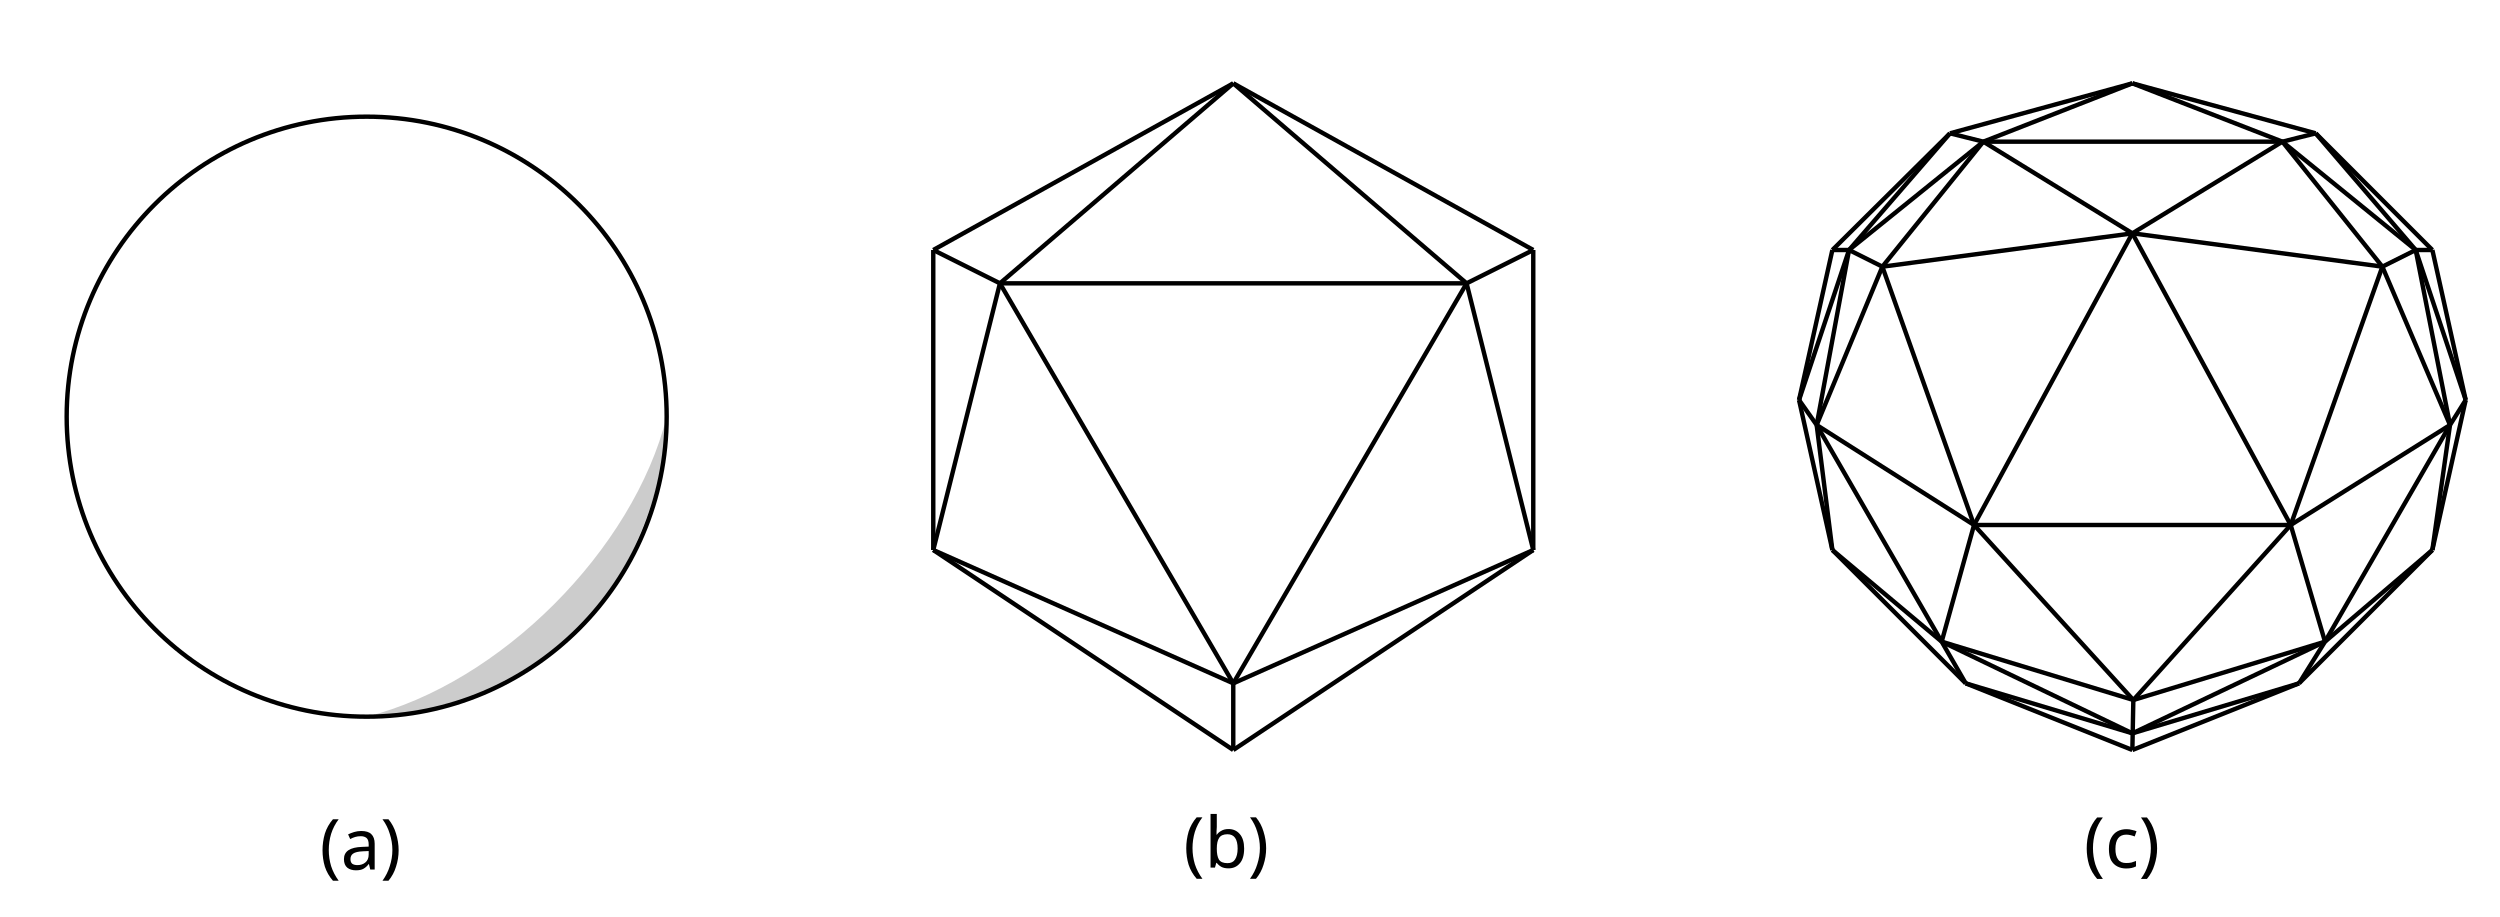
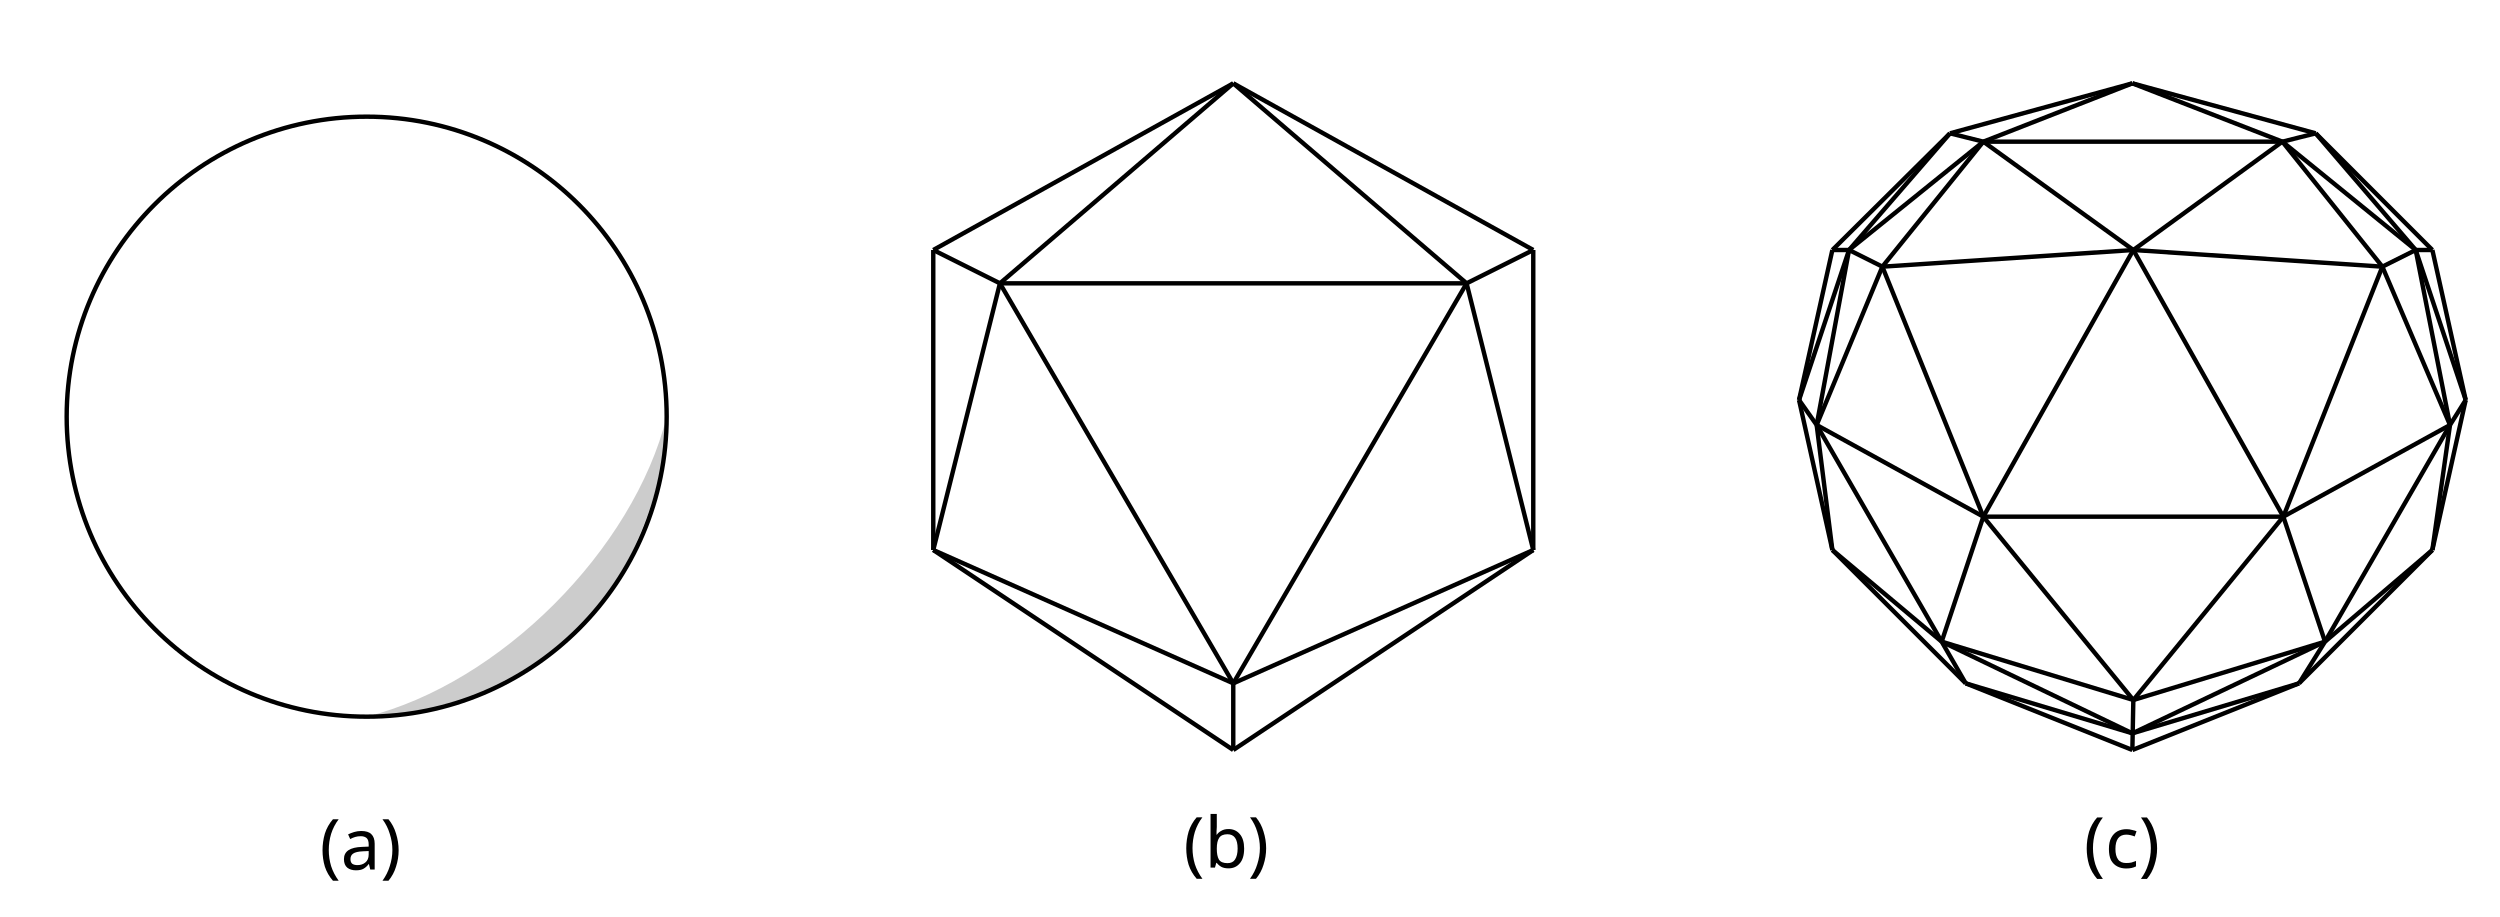
<svg xmlns="http://www.w3.org/2000/svg" width="150mm" height="55mm" viewBox="0 0 150 55" version="1.1" id="svg8">
  <defs id="defs2" />
  <g id="layer1" transform="translate(0,-242)">
    <text xml:space="preserve" style="font-style:normal;font-variant:normal;font-weight:normal;font-stretch:normal;font-size:4.233px;line-height:1.25;font-family:sans-serif;-inkscape-font-specification:'sans-serif, Normal';font-variant-ligatures:normal;font-variant-caps:normal;font-variant-numeric:normal;font-feature-settings:normal;text-align:start;letter-spacing:0px;word-spacing:0px;writing-mode:lr-tb;text-anchor:start;fill:#000000;fill-opacity:1;stroke:none;stroke-width:0.265" x="19.181" y="294.175" id="text3235-0">
      <tspan id="tspan4044" x="19.181" y="294.175">(a)</tspan>
    </text>
    <text xml:space="preserve" style="font-style:normal;font-variant:normal;font-weight:normal;font-stretch:normal;font-size:4.233px;line-height:1.25;font-family:sans-serif;-inkscape-font-specification:'sans-serif, Normal';font-variant-ligatures:normal;font-variant-caps:normal;font-variant-numeric:normal;font-feature-settings:normal;text-align:start;letter-spacing:0px;word-spacing:0px;writing-mode:lr-tb;text-anchor:start;fill:#000000;fill-opacity:1;stroke:none;stroke-width:0.265" x="71.003" y="294.052" id="text3235-0-4">
      <tspan id="tspan4046" x="71.003" y="294.052">(b)</tspan>
    </text>
    <text xml:space="preserve" style="font-style:normal;font-variant:normal;font-weight:normal;font-stretch:normal;font-size:4.233px;line-height:1.25;font-family:sans-serif;-inkscape-font-specification:'sans-serif, Normal';font-variant-ligatures:normal;font-variant-caps:normal;font-variant-numeric:normal;font-feature-settings:normal;text-align:start;letter-spacing:0px;word-spacing:0px;writing-mode:lr-tb;text-anchor:start;fill:#000000;fill-opacity:1;stroke:none;stroke-width:0.265" x="125.032" y="294.061" id="text3235-0-4-2">
      <tspan id="tspan4048" x="125.032" y="294.061">(c)</tspan>
    </text>
    <path style="fill:none;stroke:#000000;stroke-width:0.265;stroke-linecap:butt;stroke-linejoin:miter;stroke-miterlimit:4;stroke-dasharray:none;stroke-dashoffset:0;stroke-opacity:1" d="m 59.996,259 h 28" id="path3066-3-7-5-3-9-1-2-0-2-4-9" />
    <path style="fill:none;stroke:#000000;stroke-width:0.265;stroke-linecap:butt;stroke-linejoin:miter;stroke-miterlimit:4;stroke-dasharray:none;stroke-dashoffset:0;stroke-opacity:1" d="m 59.996,259 14,24" id="path3066-3-7-5-3-9-1-2-0-2-4-9-0" />
    <path style="fill:none;stroke:#000000;stroke-width:0.265;stroke-linecap:butt;stroke-linejoin:miter;stroke-miterlimit:4;stroke-dasharray:none;stroke-dashoffset:0;stroke-opacity:1" d="m 87.996,259 -14,24" id="path3066-3-7-5-3-9-1-2-0-2-4-9-0-9" />
    <path style="fill:none;stroke:#000000;stroke-width:0.265;stroke-linecap:butt;stroke-linejoin:miter;stroke-miterlimit:4;stroke-dasharray:none;stroke-dashoffset:0;stroke-opacity:1" d="m 87.996,259 4,16" id="path3066-3-7-5-3-9-1-2-0-2-4-9-0-9-1" />
    <path style="fill:none;stroke:#000000;stroke-width:0.265;stroke-linecap:butt;stroke-linejoin:miter;stroke-miterlimit:4;stroke-dasharray:none;stroke-dashoffset:0;stroke-opacity:1" d="m 91.996,275 -18,8" id="path3066-3-7-5-3-9-1-2-0-2-4-9-0-9-1-7" />
    <path style="fill:none;stroke:#000000;stroke-width:0.265;stroke-linecap:butt;stroke-linejoin:miter;stroke-miterlimit:4;stroke-dasharray:none;stroke-dashoffset:0;stroke-opacity:1" d="m 59.996,259 -4,16" id="path3066-3-7-5-3-9-1-2-0-2-4-9-0-9-1-71" />
    <path style="fill:none;stroke:#000000;stroke-width:0.265;stroke-linecap:butt;stroke-linejoin:miter;stroke-miterlimit:4;stroke-dasharray:none;stroke-dashoffset:0;stroke-opacity:1" d="m 55.996,275 18,8" id="path3066-3-7-5-3-9-1-2-0-2-4-9-0-9-1-71-1" />
    <path style="fill:none;stroke:#000000;stroke-width:0.265;stroke-linecap:butt;stroke-linejoin:miter;stroke-miterlimit:4;stroke-dasharray:none;stroke-dashoffset:0;stroke-opacity:1" d="m 59.996,259 14,-12" id="path3066-3-7-5-3-9-1-2-0-2-4-9-0-5" />
    <path style="fill:none;stroke:#000000;stroke-width:0.265;stroke-linecap:butt;stroke-linejoin:miter;stroke-miterlimit:4;stroke-dasharray:none;stroke-dashoffset:0;stroke-opacity:1" d="m 73.996,247 14,12" id="path3066-3-7-5-3-9-1-2-0-2-4-9-0-5-9" />
    <path style="fill:none;stroke:#000000;stroke-width:0.265;stroke-linecap:butt;stroke-linejoin:miter;stroke-miterlimit:4;stroke-dasharray:none;stroke-dashoffset:0;stroke-opacity:1" d="m 87.996,259 4,-2" id="path3066-3-7-5-3-9-1-2-0-2-4-9-0-5-9-7" />
    <path style="fill:none;stroke:#000000;stroke-width:0.265;stroke-linecap:butt;stroke-linejoin:miter;stroke-miterlimit:4;stroke-dasharray:none;stroke-dashoffset:0;stroke-opacity:1" d="M 91.996,275 V 257" id="path3066-3-7-5-3-9-1-2-0-2-4-9-0-5-9-7-7" />
    <path style="fill:none;stroke:#000000;stroke-width:0.265;stroke-linecap:butt;stroke-linejoin:miter;stroke-miterlimit:4;stroke-dasharray:none;stroke-dashoffset:0;stroke-opacity:1" d="m 91.996,257 -18,-10" id="path3066-3-7-5-3-9-1-2-0-2-4-9-0-5-9-7-7-6" />
    <path style="fill:none;stroke:#000000;stroke-width:0.265;stroke-linecap:butt;stroke-linejoin:miter;stroke-miterlimit:4;stroke-dasharray:none;stroke-dashoffset:0;stroke-opacity:1" d="m 55.996,257 18,-10" id="path3066-3-7-5-3-9-1-2-0-2-4-9-0-5-9-7-7-6-7" />
    <path style="fill:none;stroke:#000000;stroke-width:0.265;stroke-linecap:butt;stroke-linejoin:miter;stroke-miterlimit:4;stroke-dasharray:none;stroke-dashoffset:0;stroke-opacity:1" d="m 59.996,259 -4,-2" id="path3066-3-7-5-3-9-1-2-0-2-4-9-0-5-9-7-3" />
    <path style="fill:none;stroke:#000000;stroke-width:0.265;stroke-linecap:butt;stroke-linejoin:miter;stroke-miterlimit:4;stroke-dasharray:none;stroke-dashoffset:0;stroke-opacity:1" d="M 55.996,275 V 257" id="path3066-3-7-5-3-9-1-2-0-2-4-9-0-5-9-7-3-6" />
    <path style="fill:none;stroke:#000000;stroke-width:0.265;stroke-linecap:butt;stroke-linejoin:miter;stroke-miterlimit:4;stroke-dasharray:none;stroke-dashoffset:0;stroke-opacity:1" d="m 73.996,283 v 4" id="path3066-3-7-5-3-9-1-2-0-2-4-9-0-5-9-7-3-3" />
    <path style="fill:none;stroke:#000000;stroke-width:0.265;stroke-linecap:butt;stroke-linejoin:miter;stroke-miterlimit:4;stroke-dasharray:none;stroke-dashoffset:0;stroke-opacity:1" d="m 91.996,275 -18,12" id="path3066-3-7-5-3-9-1-2-0-2-4-9-0-9-1-7-9" />
    <path style="fill:none;stroke:#000000;stroke-width:0.265;stroke-linecap:butt;stroke-linejoin:miter;stroke-miterlimit:4;stroke-dasharray:none;stroke-dashoffset:0;stroke-opacity:1" d="m 55.996,275 18,12" id="path3066-3-7-5-3-9-1-2-0-2-4-9-0-9-1-7-9-4" />
-     <path style="fill:none;stroke:#000000;stroke-width:0.265;stroke-linecap:butt;stroke-linejoin:miter;stroke-miterlimit:4;stroke-dasharray:none;stroke-dashoffset:0;stroke-opacity:1" d="m 112.942,258 15,-2" id="path3066-3-7-5-3-9-1-2-0-2-4-9-8" />
-     <path style="fill:none;stroke:#000000;stroke-width:0.265;stroke-linecap:butt;stroke-linejoin:miter;stroke-miterlimit:4;stroke-dasharray:none;stroke-dashoffset:0;stroke-opacity:1" d="m 127.942,256 -9.5,17.5" id="path3066-3-7-5-3-9-1-2-0-2-4-9-0-57" />
-     <path style="fill:none;stroke:#000000;stroke-width:0.265;stroke-linecap:butt;stroke-linejoin:miter;stroke-miterlimit:4;stroke-dasharray:none;stroke-dashoffset:0;stroke-opacity:1" d="m 127.942,256 9.5,17.5" id="path3066-3-7-5-3-9-1-2-0-2-4-9-0-9-4" />
+     <path style="fill:none;stroke:#000000;stroke-width:0.265;stroke-linecap:butt;stroke-linejoin:miter;stroke-miterlimit:4;stroke-dasharray:none;stroke-dashoffset:0;stroke-opacity:1" d="M 112.942,258 128,257" id="path3066-3-7-5-3-9-1-2-0-2-4-9-8" />
+     <path style="fill:none;stroke:#000000;stroke-width:0.265;stroke-linecap:butt;stroke-linejoin:miter;stroke-miterlimit:4;stroke-dasharray:none;stroke-dashoffset:0;stroke-opacity:1" d="m 128,257 -9,16" id="path3066-3-7-5-3-9-1-2-0-2-4-9-0-57" />
+     <path style="fill:none;stroke:#000000;stroke-width:0.265;stroke-linecap:butt;stroke-linejoin:miter;stroke-miterlimit:4;stroke-dasharray:none;stroke-dashoffset:0;stroke-opacity:1" d="m 128,257 9,16" id="path3066-3-7-5-3-9-1-2-0-2-4-9-0-9-4" />
    <path style="fill:none;stroke:#000000;stroke-width:0.265;stroke-linecap:butt;stroke-linejoin:miter;stroke-miterlimit:4;stroke-dasharray:none;stroke-dashoffset:0;stroke-opacity:1" d="M 142.942,258 147,267.5" id="path3066-3-7-5-3-9-1-2-0-2-4-9-0-9-1-1" />
    <path style="fill:none;stroke:#000000;stroke-width:0.265;stroke-linecap:butt;stroke-linejoin:miter;stroke-miterlimit:4;stroke-dasharray:none;stroke-dashoffset:0;stroke-opacity:1" d="M 139.5,280.5 128,284" id="path3066-3-7-5-3-9-1-2-0-2-4-9-0-9-1-7-8" />
-     <path style="fill:none;stroke:#000000;stroke-width:0.265;stroke-linecap:butt;stroke-linejoin:miter;stroke-miterlimit:4;stroke-dasharray:none;stroke-dashoffset:0;stroke-opacity:1" d="m 109,267.5 9.442,6" id="path3066-3-7-5-3-9-1-2-0-2-4-9-0-9-1-71-5" />
-     <path style="fill:none;stroke:#000000;stroke-width:0.265;stroke-linecap:butt;stroke-linejoin:miter;stroke-miterlimit:4;stroke-dasharray:none;stroke-dashoffset:0;stroke-opacity:1" d="m 116.5,280.5 1.942,-7" id="path3066-3-7-5-3-9-1-2-0-2-4-9-0-9-1-71-1-9" />
+     <path style="fill:none;stroke:#000000;stroke-width:0.265;stroke-linecap:butt;stroke-linejoin:miter;stroke-miterlimit:4;stroke-dasharray:none;stroke-dashoffset:0;stroke-opacity:1" d="m 109,267.5 10,5.5" id="path3066-3-7-5-3-9-1-2-0-2-4-9-0-9-1-71-5" />
+     <path style="fill:none;stroke:#000000;stroke-width:0.265;stroke-linecap:butt;stroke-linejoin:miter;stroke-miterlimit:4;stroke-dasharray:none;stroke-dashoffset:0;stroke-opacity:1" d="M 116.5,280.5 119,273" id="path3066-3-7-5-3-9-1-2-0-2-4-9-0-9-1-71-1-9" />
    <path style="fill:none;stroke:#000000;stroke-width:0.265;stroke-linecap:butt;stroke-linejoin:miter;stroke-miterlimit:4;stroke-dasharray:none;stroke-dashoffset:0;stroke-opacity:1" d="m 119,250.5 8.942,-3.5" id="path3066-3-7-5-3-9-1-2-0-2-4-9-0-5-7" />
    <path style="fill:none;stroke:#000000;stroke-width:0.265;stroke-linecap:butt;stroke-linejoin:miter;stroke-miterlimit:4;stroke-dasharray:none;stroke-dashoffset:0;stroke-opacity:1" d="m 127.942,247 9,3.5" id="path3066-3-7-5-3-9-1-2-0-2-4-9-0-5-9-5" />
    <path style="fill:none;stroke:#000000;stroke-width:0.265;stroke-linecap:butt;stroke-linejoin:miter;stroke-miterlimit:4;stroke-dasharray:none;stroke-dashoffset:0;stroke-opacity:1" d="m 144.942,257 h 1" id="path3066-3-7-5-3-9-1-2-0-2-4-9-0-5-9-7-38" />
    <path style="fill:none;stroke:#000000;stroke-width:0.265;stroke-linecap:butt;stroke-linejoin:miter;stroke-miterlimit:4;stroke-dasharray:none;stroke-dashoffset:0;stroke-opacity:1" d="m 147.942,266 -2,-9" id="path3066-3-7-5-3-9-1-2-0-2-4-9-0-5-9-7-7-8" />
    <path style="fill:none;stroke:#000000;stroke-width:0.265;stroke-linecap:butt;stroke-linejoin:miter;stroke-miterlimit:4;stroke-dasharray:none;stroke-dashoffset:0;stroke-opacity:1" d="m 138.942,250 -11,-3" id="path3066-3-7-5-3-9-1-2-0-2-4-9-0-5-9-7-7-6-3" />
    <path style="fill:none;stroke:#000000;stroke-width:0.265;stroke-linecap:butt;stroke-linejoin:miter;stroke-miterlimit:4;stroke-dasharray:none;stroke-dashoffset:0;stroke-opacity:1" d="M 110.942,257 117,250" id="path3066-3-7-5-3-9-1-2-0-2-4-9-0-5-9-7-7-6-7-1" />
    <path style="fill:none;stroke:#000000;stroke-width:0.265;stroke-linecap:butt;stroke-linejoin:miter;stroke-miterlimit:4;stroke-dasharray:none;stroke-dashoffset:0;stroke-opacity:1" d="m 110.942,257 h -1" id="path3066-3-7-5-3-9-1-2-0-2-4-9-0-5-9-7-3-8" />
    <path style="fill:none;stroke:#000000;stroke-width:0.265;stroke-linecap:butt;stroke-linejoin:miter;stroke-miterlimit:4;stroke-dasharray:none;stroke-dashoffset:0;stroke-opacity:1" d="M 107.942,266 109,267.5" id="path3066-3-7-5-3-9-1-2-0-2-4-9-0-5-9-7-3-6-9" />
    <path style="fill:none;stroke:#000000;stroke-width:0.265;stroke-linecap:butt;stroke-linejoin:miter;stroke-miterlimit:4;stroke-dasharray:none;stroke-dashoffset:0;stroke-opacity:1" d="m 128,284 -0.058,3" id="path3066-3-7-5-3-9-1-2-0-2-4-9-0-5-9-7-3-3-6" />
    <path style="fill:none;stroke:#000000;stroke-width:0.265;stroke-linecap:butt;stroke-linejoin:miter;stroke-miterlimit:4;stroke-dasharray:none;stroke-dashoffset:0;stroke-opacity:1" d="m 145.942,275 -8,8" id="path3066-3-7-5-3-9-1-2-0-2-4-9-0-9-1-7-9-43" />
-     <path style="fill:none;stroke:#000000;stroke-width:0.265;stroke-linecap:butt;stroke-linejoin:miter;stroke-miterlimit:4;stroke-dasharray:none;stroke-dashoffset:0;stroke-opacity:1" d="m 127.942,256 15,2" id="path3066-3-7-5-3-9-1-2-0-2-4-9-8-3" />
-     <path style="fill:none;stroke:#000000;stroke-width:0.265;stroke-linecap:butt;stroke-linejoin:miter;stroke-miterlimit:4;stroke-dasharray:none;stroke-dashoffset:0;stroke-opacity:1" d="M 137.442,273.5 128,284" id="path3066-3-7-5-3-9-1-2-0-2-4-9-0-9-4-8" />
-     <path style="fill:none;stroke:#000000;stroke-width:0.265;stroke-linecap:butt;stroke-linejoin:miter;stroke-miterlimit:4;stroke-dasharray:none;stroke-dashoffset:0;stroke-opacity:1" d="m 142.942,258 -5.5,15.5" id="path3066-3-7-5-3-9-1-2-0-2-4-9-0-9-4-8-6" />
-     <path style="fill:none;stroke:#000000;stroke-width:0.265;stroke-linecap:butt;stroke-linejoin:miter;stroke-miterlimit:4;stroke-dasharray:none;stroke-dashoffset:0;stroke-opacity:1" d="m 112.942,258 5.5,15.5" id="path3066-3-7-5-3-9-1-2-0-2-4-9-0-9-4-8-6-0" />
-     <path style="fill:none;stroke:#000000;stroke-width:0.265;stroke-linecap:butt;stroke-linejoin:miter;stroke-miterlimit:4;stroke-dasharray:none;stroke-dashoffset:0;stroke-opacity:1" d="M 118.442,273.5 128,284" id="path3066-3-7-5-3-9-1-2-0-2-4-9-0-9-4-8-6-0-4" />
-     <path style="fill:none;stroke:#000000;stroke-width:0.265;stroke-linecap:butt;stroke-linejoin:miter;stroke-miterlimit:4;stroke-dasharray:none;stroke-dashoffset:0;stroke-opacity:1" d="m 118.442,273.5 h 19" id="path3066-3-7-5-3-9-1-2-0-2-4-9-0-57-8" />
+     <path style="fill:none;stroke:#000000;stroke-width:0.265;stroke-linecap:butt;stroke-linejoin:miter;stroke-miterlimit:4;stroke-dasharray:none;stroke-dashoffset:0;stroke-opacity:1" d="m 128,257 14.942,1" id="path3066-3-7-5-3-9-1-2-0-2-4-9-8-3" />
+     <path style="fill:none;stroke:#000000;stroke-width:0.265;stroke-linecap:butt;stroke-linejoin:miter;stroke-miterlimit:4;stroke-dasharray:none;stroke-dashoffset:0;stroke-opacity:1" d="m 137,273 -9,11" id="path3066-3-7-5-3-9-1-2-0-2-4-9-0-9-4-8" />
+     <path style="fill:none;stroke:#000000;stroke-width:0.265;stroke-linecap:butt;stroke-linejoin:miter;stroke-miterlimit:4;stroke-dasharray:none;stroke-dashoffset:0;stroke-opacity:1" d="M 142.942,258 137,273" id="path3066-3-7-5-3-9-1-2-0-2-4-9-0-9-4-8-6" />
+     <path style="fill:none;stroke:#000000;stroke-width:0.265;stroke-linecap:butt;stroke-linejoin:miter;stroke-miterlimit:4;stroke-dasharray:none;stroke-dashoffset:0;stroke-opacity:1" d="M 112.942,258 119,273" id="path3066-3-7-5-3-9-1-2-0-2-4-9-0-9-4-8-6-0" />
+     <path style="fill:none;stroke:#000000;stroke-width:0.265;stroke-linecap:butt;stroke-linejoin:miter;stroke-miterlimit:4;stroke-dasharray:none;stroke-dashoffset:0;stroke-opacity:1" d="m 119,273 9,11" id="path3066-3-7-5-3-9-1-2-0-2-4-9-0-9-4-8-6-0-4" />
+     <path style="fill:none;stroke:#000000;stroke-width:0.265;stroke-linecap:butt;stroke-linejoin:miter;stroke-miterlimit:4;stroke-dasharray:none;stroke-dashoffset:0;stroke-opacity:1" d="m 119,273 h 18" id="path3066-3-7-5-3-9-1-2-0-2-4-9-0-57-8" />
    <path style="fill:none;stroke:#000000;stroke-width:0.265;stroke-linecap:butt;stroke-linejoin:miter;stroke-miterlimit:4;stroke-dasharray:none;stroke-dashoffset:0;stroke-opacity:1" d="M 116.5,280.5 128,284" id="path3066-3-7-5-3-9-1-2-0-2-4-9-0-9-1-71-1-9-8" />
    <path style="fill:none;stroke:#000000;stroke-width:0.265;stroke-linecap:butt;stroke-linejoin:miter;stroke-miterlimit:4;stroke-dasharray:none;stroke-dashoffset:0;stroke-opacity:1" d="M 109.942,275 116.5,280.5" id="path3066-3-7-5-3-9-1-2-0-2-4-9-0-9-1-71-1-9-8-8" />
    <path style="fill:none;stroke:#000000;stroke-width:0.265;stroke-linecap:butt;stroke-linejoin:miter;stroke-miterlimit:4;stroke-dasharray:none;stroke-dashoffset:0;stroke-opacity:1" d="M 109.942,275 109,267.5" id="path3066-3-7-5-3-9-1-2-0-2-4-9-0-9-1-71-1-9-8-9" />
    <path style="fill:none;stroke:#000000;stroke-width:0.265;stroke-linecap:butt;stroke-linejoin:miter;stroke-miterlimit:4;stroke-dasharray:none;stroke-dashoffset:0;stroke-opacity:1" d="m 109,267.5 3.942,-9.5" id="path3066-3-7-5-3-9-1-2-0-2-4-9-0-9-1-71-1-9-8-9-7" />
    <path style="fill:none;stroke:#000000;stroke-width:0.265;stroke-linecap:butt;stroke-linejoin:miter;stroke-miterlimit:4;stroke-dasharray:none;stroke-dashoffset:0;stroke-opacity:1" d="M 109.942,257 117,250" id="path3066-3-7-5-3-9-1-2-0-2-4-9-0-5-9-7-7-6-7-1-0" />
    <path style="fill:none;stroke:#000000;stroke-width:0.265;stroke-linecap:butt;stroke-linejoin:miter;stroke-miterlimit:4;stroke-dasharray:none;stroke-dashoffset:0;stroke-opacity:1" d="m 117,250 10.942,-3" id="path3066-3-7-5-3-9-1-2-0-2-4-9-0-5-9-7-7-6-7-1-0-8" />
    <path style="fill:none;stroke:#000000;stroke-width:0.265;stroke-linecap:butt;stroke-linejoin:miter;stroke-miterlimit:4;stroke-dasharray:none;stroke-dashoffset:0;stroke-opacity:1" d="m 107.942,266 2,-9" id="path3066-3-7-5-3-9-1-2-0-2-4-9-0-5-9-7-7-6-7-1-0-1" />
    <path style="fill:none;stroke:#000000;stroke-width:0.265;stroke-linecap:butt;stroke-linejoin:miter;stroke-miterlimit:4;stroke-dasharray:none;stroke-dashoffset:0;stroke-opacity:1" d="m 109.942,275 -2,-9" id="path3066-3-7-5-3-9-1-2-0-2-4-9-0-5-9-7-7-6-7-1-0-1-3" />
    <path style="fill:none;stroke:#000000;stroke-width:0.265;stroke-linecap:butt;stroke-linejoin:miter;stroke-miterlimit:4;stroke-dasharray:none;stroke-dashoffset:0;stroke-opacity:1" d="m 109.942,275 8,8" id="path3066-3-7-5-3-9-1-2-0-2-4-9-0-5-9-7-7-6-7-1-0-11" />
    <path style="fill:none;stroke:#000000;stroke-width:0.265;stroke-linecap:butt;stroke-linejoin:miter;stroke-miterlimit:4;stroke-dasharray:none;stroke-dashoffset:0;stroke-opacity:1" d="m 117.942,283 10,4" id="path3066-3-7-5-3-9-1-2-0-2-4-9-0-5-9-7-7-6-7-1-0-11-0" />
    <path style="fill:none;stroke:#000000;stroke-width:0.265;stroke-linecap:butt;stroke-linejoin:miter;stroke-miterlimit:4;stroke-dasharray:none;stroke-dashoffset:0;stroke-opacity:1" d="M 112.942,258 119,250.5" id="path3066-3-7-5-3-9-1-2-0-2-4-9-0-5-7-3" />
    <path style="fill:none;stroke:#000000;stroke-width:0.265;stroke-linecap:butt;stroke-linejoin:miter;stroke-miterlimit:4;stroke-dasharray:none;stroke-dashoffset:0;stroke-opacity:1" d="m 112.942,258 -2,-1" id="path3066-3-7-5-3-9-1-2-0-2-4-9-0-5-9-7-3-8-40" />
    <path style="fill:none;stroke:#000000;stroke-width:0.265;stroke-linecap:butt;stroke-linejoin:miter;stroke-miterlimit:4;stroke-dasharray:none;stroke-dashoffset:0;stroke-opacity:1" d="M 119,250.5 117,250" id="path3066-3-7-5-3-9-1-2-0-2-4-9-0-5-9-7-7-6-7-1-3" />
    <path style="fill:none;stroke:#000000;stroke-width:0.265;stroke-linecap:butt;stroke-linejoin:miter;stroke-miterlimit:4;stroke-dasharray:none;stroke-dashoffset:0;stroke-opacity:1" d="M 110.942,257 119,250.5" id="path3066-3-7-5-3-9-1-2-0-2-4-9-0-5-9-7-7-6-7-1-3-9" />
    <path style="fill:none;stroke:#000000;stroke-width:0.265;stroke-linecap:butt;stroke-linejoin:miter;stroke-miterlimit:4;stroke-dasharray:none;stroke-dashoffset:0;stroke-opacity:1" d="m 107.942,266 3,-9" id="path3066-3-7-5-3-9-1-2-0-2-4-9-0-5-9-7-3-6-9-1" />
    <path style="fill:none;stroke:#000000;stroke-width:0.265;stroke-linecap:butt;stroke-linejoin:miter;stroke-miterlimit:4;stroke-dasharray:none;stroke-dashoffset:0;stroke-opacity:1" d="M 109,267.5 110.942,257" id="path3066-3-7-5-3-9-1-2-0-2-4-9-0-5-9-7-3-6-9-1-9" />
    <path style="fill:none;stroke:#000000;stroke-width:0.265;stroke-linecap:butt;stroke-linejoin:miter;stroke-miterlimit:4;stroke-dasharray:none;stroke-dashoffset:0;stroke-opacity:1" d="m 116.5,280.5 -7.5,-13" id="path3066-3-7-5-3-9-1-2-0-2-4-9-0-9-1-71-1-9-8-9-7-3" />
    <path style="fill:none;stroke:#000000;stroke-width:0.265;stroke-linecap:butt;stroke-linejoin:miter;stroke-miterlimit:4;stroke-dasharray:none;stroke-dashoffset:0;stroke-opacity:1" d="M 117.942,283 116.5,280.5" id="path3066-3-7-5-3-9-1-2-0-2-4-9-0-9-1-71-1-9-8-9-7-3-3" />
    <path style="fill:none;stroke:#000000;stroke-width:0.265;stroke-linecap:butt;stroke-linejoin:miter;stroke-miterlimit:4;stroke-dasharray:none;stroke-dashoffset:0;stroke-opacity:1" d="M 127.942,286 116.5,280.5" id="path3066-3-7-5-3-9-1-2-0-2-4-9-0-9-1-71-1-9-8-9-7-3-3-8" />
    <path style="fill:none;stroke:#000000;stroke-width:0.265;stroke-linecap:butt;stroke-linejoin:miter;stroke-miterlimit:4;stroke-dasharray:none;stroke-dashoffset:0;stroke-opacity:1" d="m 127.942,286 -10,-3" id="path3066-3-7-5-3-9-1-2-0-2-4-9-0-9-1-71-1-9-8-9-7-3-3-8-0" />
    <path style="fill:none;stroke:#000000;stroke-width:0.265;stroke-linecap:butt;stroke-linejoin:miter;stroke-miterlimit:4;stroke-dasharray:none;stroke-dashoffset:0;stroke-opacity:1" d="m 136.942,250.5 6,7.5" id="path3066-3-7-5-3-9-1-2-0-2-4-9-0-5-9-5-5" />
    <path style="fill:none;stroke:#000000;stroke-width:0.265;stroke-linecap:butt;stroke-linejoin:miter;stroke-miterlimit:4;stroke-dasharray:none;stroke-dashoffset:0;stroke-opacity:1" d="m 145.942,257 -7,-7" id="path3066-3-7-5-3-9-1-2-0-2-4-9-0-5-9-7-7-6-3-6" />
-     <path style="fill:none;stroke:#000000;stroke-width:0.265;stroke-linecap:butt;stroke-linejoin:miter;stroke-miterlimit:4;stroke-dasharray:none;stroke-dashoffset:0;stroke-opacity:1" d="M 136.942,250.5 119,250.5" id="path3066-3-7-5-3-9-1-2-0-2-4-9-0-5-9-7-7-6-3-6-6" />
-     <path style="fill:none;stroke:#000000;stroke-width:0.265;stroke-linecap:butt;stroke-linejoin:miter;stroke-miterlimit:4;stroke-dasharray:none;stroke-dashoffset:0;stroke-opacity:1" d="M 127.942,256 119,250.5" id="path3066-3-7-5-3-9-1-2-0-2-4-9-0-5-9-7-7-6-3-6-6-4" />
-     <path style="fill:none;stroke:#000000;stroke-width:0.265;stroke-linecap:butt;stroke-linejoin:miter;stroke-miterlimit:4;stroke-dasharray:none;stroke-dashoffset:0;stroke-opacity:1" d="m 136.942,250.5 -9,5.5" id="path3066-3-7-5-3-9-1-2-0-2-4-9-0-5-9-7-7-6-3-6-6-4-0" />
+     <path style="fill:none;stroke:#000000;stroke-width:0.265;stroke-linecap:butt;stroke-linejoin:miter;stroke-miterlimit:4;stroke-dasharray:none;stroke-dashoffset:0;stroke-opacity:1" d="M 136.942,250.5 H 119" id="path3066-3-7-5-3-9-1-2-0-2-4-9-0-5-9-7-7-6-3-6-6" />
+     <path style="fill:none;stroke:#000000;stroke-width:0.265;stroke-linecap:butt;stroke-linejoin:miter;stroke-miterlimit:4;stroke-dasharray:none;stroke-dashoffset:0;stroke-opacity:1" d="m 128,257 -9,-6.5" id="path3066-3-7-5-3-9-1-2-0-2-4-9-0-5-9-7-7-6-3-6-6-4" />
+     <path style="fill:none;stroke:#000000;stroke-width:0.265;stroke-linecap:butt;stroke-linejoin:miter;stroke-miterlimit:4;stroke-dasharray:none;stroke-dashoffset:0;stroke-opacity:1" d="M 136.942,250.5 128,257" id="path3066-3-7-5-3-9-1-2-0-2-4-9-0-5-9-7-7-6-3-6-6-4-0" />
    <path style="fill:none;stroke:#000000;stroke-width:0.265;stroke-linecap:butt;stroke-linejoin:miter;stroke-miterlimit:4;stroke-dasharray:none;stroke-dashoffset:0;stroke-opacity:1" d="m 138.942,250 -2,0.5" id="path3066-3-7-5-3-9-1-2-0-2-4-9-0-5-9-7-7-6-7-1-3-0" />
    <path style="fill:none;stroke:#000000;stroke-width:0.265;stroke-linecap:butt;stroke-linejoin:miter;stroke-miterlimit:4;stroke-dasharray:none;stroke-dashoffset:0;stroke-opacity:1" d="m 142.942,258 2,-1" id="path3066-3-7-5-3-9-1-2-0-2-4-9-0-5-9-7-38-4" />
    <path style="fill:none;stroke:#000000;stroke-width:0.265;stroke-linecap:butt;stroke-linejoin:miter;stroke-miterlimit:4;stroke-dasharray:none;stroke-dashoffset:0;stroke-opacity:1" d="m 136.942,250.5 8,6.5" id="path3066-3-7-5-3-9-1-2-0-2-4-9-0-5-9-7-38-4-6" />
    <path style="fill:none;stroke:#000000;stroke-width:0.265;stroke-linecap:butt;stroke-linejoin:miter;stroke-miterlimit:4;stroke-dasharray:none;stroke-dashoffset:0;stroke-opacity:1" d="m 138.942,250 6,7" id="path3066-3-7-5-3-9-1-2-0-2-4-9-0-5-9-7-38-4-6-2" />
    <path style="fill:none;stroke:#000000;stroke-width:0.265;stroke-linecap:butt;stroke-linejoin:miter;stroke-miterlimit:4;stroke-dasharray:none;stroke-dashoffset:0;stroke-opacity:1" d="m 147,267.5 0.942,-1.5" id="path3066-3-7-5-3-9-1-2-0-2-4-9-0-5-9-7-3-6-9-67" />
    <path style="fill:none;stroke:#000000;stroke-width:0.265;stroke-linecap:butt;stroke-linejoin:miter;stroke-miterlimit:4;stroke-dasharray:none;stroke-dashoffset:0;stroke-opacity:1" d="m 137.942,283 -10,4" id="path3066-3-7-5-3-9-1-2-0-2-4-9-0-9-1-7-9-43-56" />
    <path style="fill:none;stroke:#000000;stroke-width:0.265;stroke-linecap:butt;stroke-linejoin:miter;stroke-miterlimit:4;stroke-dasharray:none;stroke-dashoffset:0;stroke-opacity:1" d="m 137.942,283 -10,3" id="path3066-3-7-5-3-9-1-2-0-2-4-9-0-9-1-7-9-43-56-9" />
    <path style="fill:none;stroke:#000000;stroke-width:0.265;stroke-linecap:butt;stroke-linejoin:miter;stroke-miterlimit:4;stroke-dasharray:none;stroke-dashoffset:0;stroke-opacity:1" d="M 139.5,280.5 127.942,286" id="path3066-3-7-5-3-9-1-2-0-2-4-9-0-9-1-7-9-43-56-9-8" />
    <path style="fill:none;stroke:#000000;stroke-width:0.265;stroke-linecap:butt;stroke-linejoin:miter;stroke-miterlimit:4;stroke-dasharray:none;stroke-dashoffset:0;stroke-opacity:1" d="m 139.5,280.5 -1.558,2.5" id="path3066-3-7-5-3-9-1-2-0-2-4-9-0-9-1-7-9-43-56-9-8-7" />
    <path style="fill:none;stroke:#000000;stroke-width:0.265;stroke-linecap:butt;stroke-linejoin:miter;stroke-miterlimit:4;stroke-dasharray:none;stroke-dashoffset:0;stroke-opacity:1" d="M 145.942,275 139.5,280.5" id="path3066-3-7-5-3-9-1-2-0-2-4-9-0-9-1-7-9-43-56-9-8-7-2" />
-     <path style="fill:none;stroke:#000000;stroke-width:0.265;stroke-linecap:butt;stroke-linejoin:miter;stroke-miterlimit:4;stroke-dasharray:none;stroke-dashoffset:0;stroke-opacity:1" d="m 139.5,280.5 -2.058,-7" id="path3066-3-7-5-3-9-1-2-0-2-4-9-0-9-1-71-1-9-82" />
+     <path style="fill:none;stroke:#000000;stroke-width:0.265;stroke-linecap:butt;stroke-linejoin:miter;stroke-miterlimit:4;stroke-dasharray:none;stroke-dashoffset:0;stroke-opacity:1" d="M 139.5,280.5 137,273" id="path3066-3-7-5-3-9-1-2-0-2-4-9-0-9-1-71-1-9-82" />
    <path style="fill:none;stroke:#000000;stroke-width:0.265;stroke-linecap:butt;stroke-linejoin:miter;stroke-miterlimit:4;stroke-dasharray:none;stroke-dashoffset:0;stroke-opacity:1" d="m 147,267.5 -1.058,7.5" id="path3066-3-7-5-3-9-1-2-0-2-4-9-0-9-1-1-9" />
    <path style="fill:none;stroke:#000000;stroke-width:0.265;stroke-linecap:butt;stroke-linejoin:miter;stroke-miterlimit:4;stroke-dasharray:none;stroke-dashoffset:0;stroke-opacity:1" d="m 147.942,266 -2,9" id="path3066-3-7-5-3-9-1-2-0-2-4-9-0-9-1-1-9-9" />
    <path style="fill:none;stroke:#000000;stroke-width:0.265;stroke-linecap:butt;stroke-linejoin:miter;stroke-miterlimit:4;stroke-dasharray:none;stroke-dashoffset:0;stroke-opacity:1" d="m 144.942,257 3,9" id="path3066-3-7-5-3-9-1-2-0-2-4-9-0-9-1-1-9-9-6" />
    <path style="fill:none;stroke:#000000;stroke-width:0.265;stroke-linecap:butt;stroke-linejoin:miter;stroke-miterlimit:4;stroke-dasharray:none;stroke-dashoffset:0;stroke-opacity:1" d="M 144.942,257 147,267.5" id="path3066-3-7-5-3-9-1-2-0-2-4-9-0-9-1-1-9-9-6-0" />
-     <path style="fill:none;stroke:#000000;stroke-width:0.265;stroke-linecap:butt;stroke-linejoin:miter;stroke-miterlimit:4;stroke-dasharray:none;stroke-dashoffset:0;stroke-opacity:1" d="m 147,267.5 -9.558,6" id="path3066-3-7-5-3-9-1-2-0-2-4-9-0-9-1-7-9-43-56-9-8-7-2-2" />
+     <path style="fill:none;stroke:#000000;stroke-width:0.265;stroke-linecap:butt;stroke-linejoin:miter;stroke-miterlimit:4;stroke-dasharray:none;stroke-dashoffset:0;stroke-opacity:1" d="M 147,267.5 137,273" id="path3066-3-7-5-3-9-1-2-0-2-4-9-0-9-1-7-9-43-56-9-8-7-2-2" />
    <path style="fill:none;stroke:#000000;stroke-width:0.265;stroke-linecap:butt;stroke-linejoin:miter;stroke-miterlimit:4;stroke-dasharray:none;stroke-dashoffset:0;stroke-opacity:1" d="m 147,267.5 -7.5,13" id="path3066-3-7-5-3-9-1-2-0-2-4-9-0-9-1-7-9-43-56-9-8-7-2-2-7" />
    <path style="fill:#cccccc;fill-opacity:1;stroke:none;stroke-width:0.265;stroke-linecap:butt;stroke-linejoin:miter;stroke-miterlimit:4;stroke-dasharray:none;stroke-opacity:1" d="m 22,285 c 8,-2 16,-10 18,-18 0,5 -3,11 -6,13.5 C 31,283 27,285 22,285 Z" id="path2850" />
    <circle style="opacity:1;fill:none;fill-opacity:0.99;fill-rule:nonzero;stroke:#000000;stroke-width:0.265;stroke-miterlimit:4;stroke-dasharray:none;stroke-dashoffset:0;stroke-opacity:1" id="path2848" cx="22" cy="267" r="18" />
  </g>
</svg>
